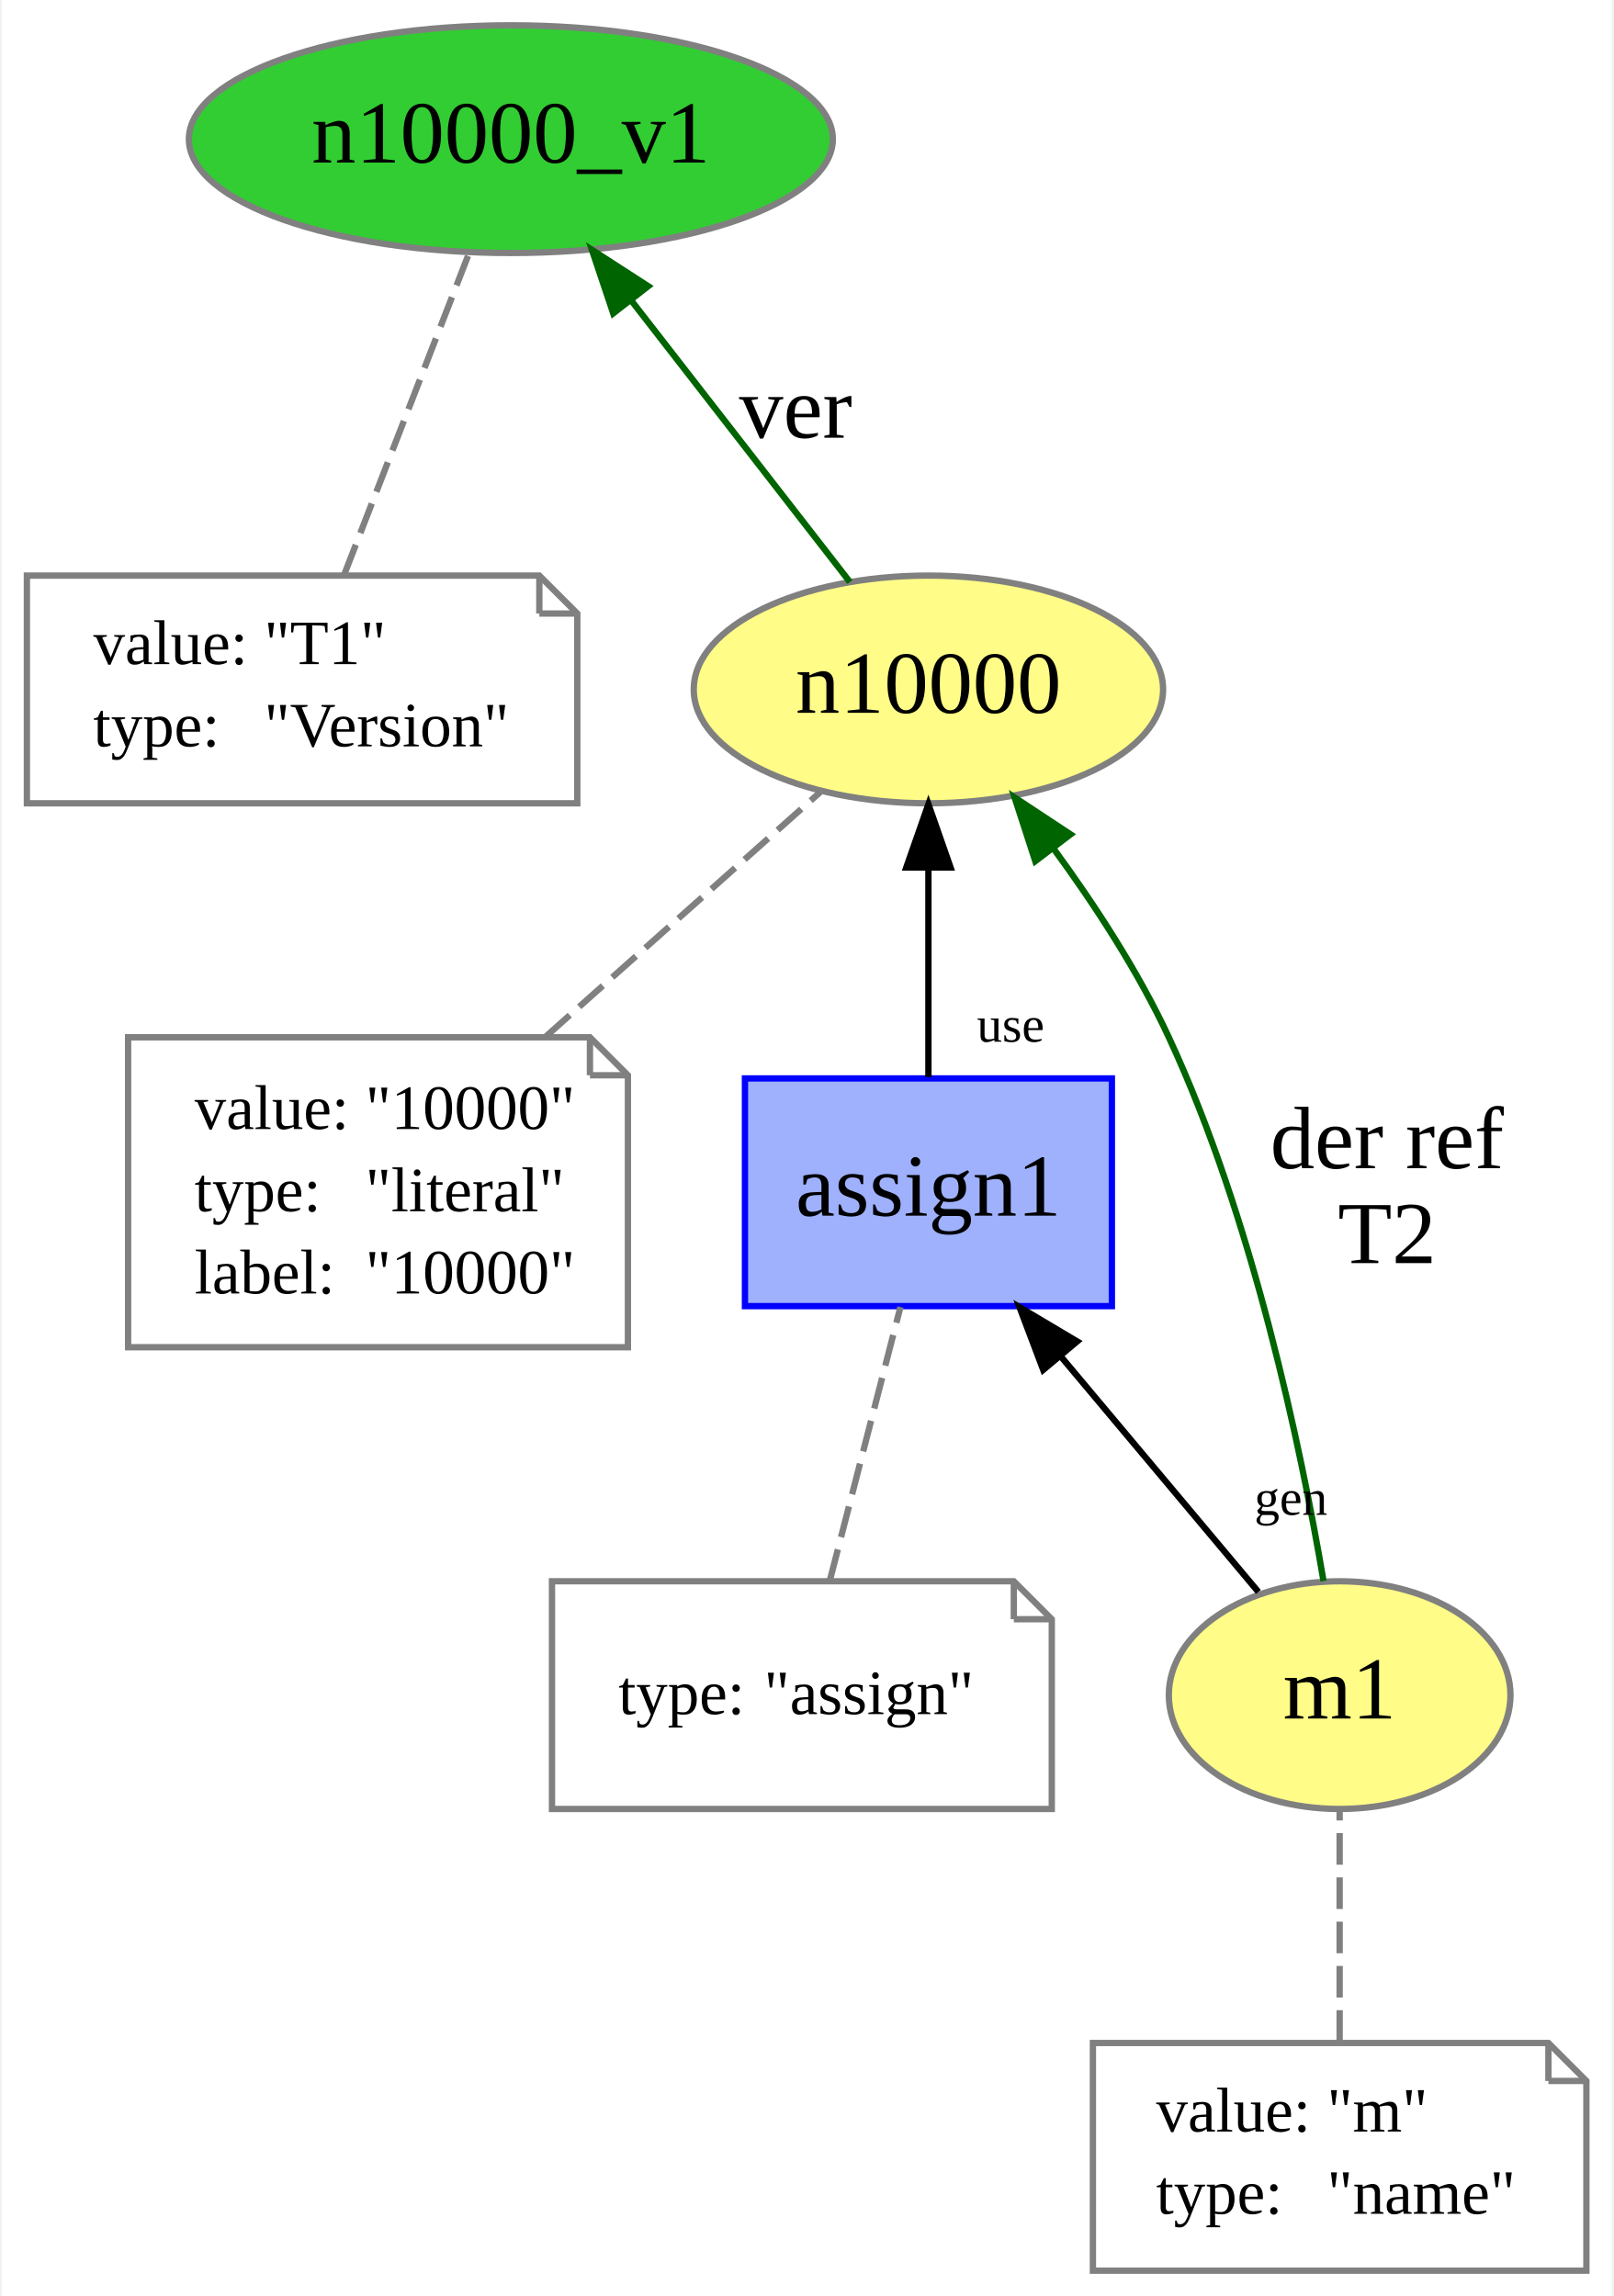
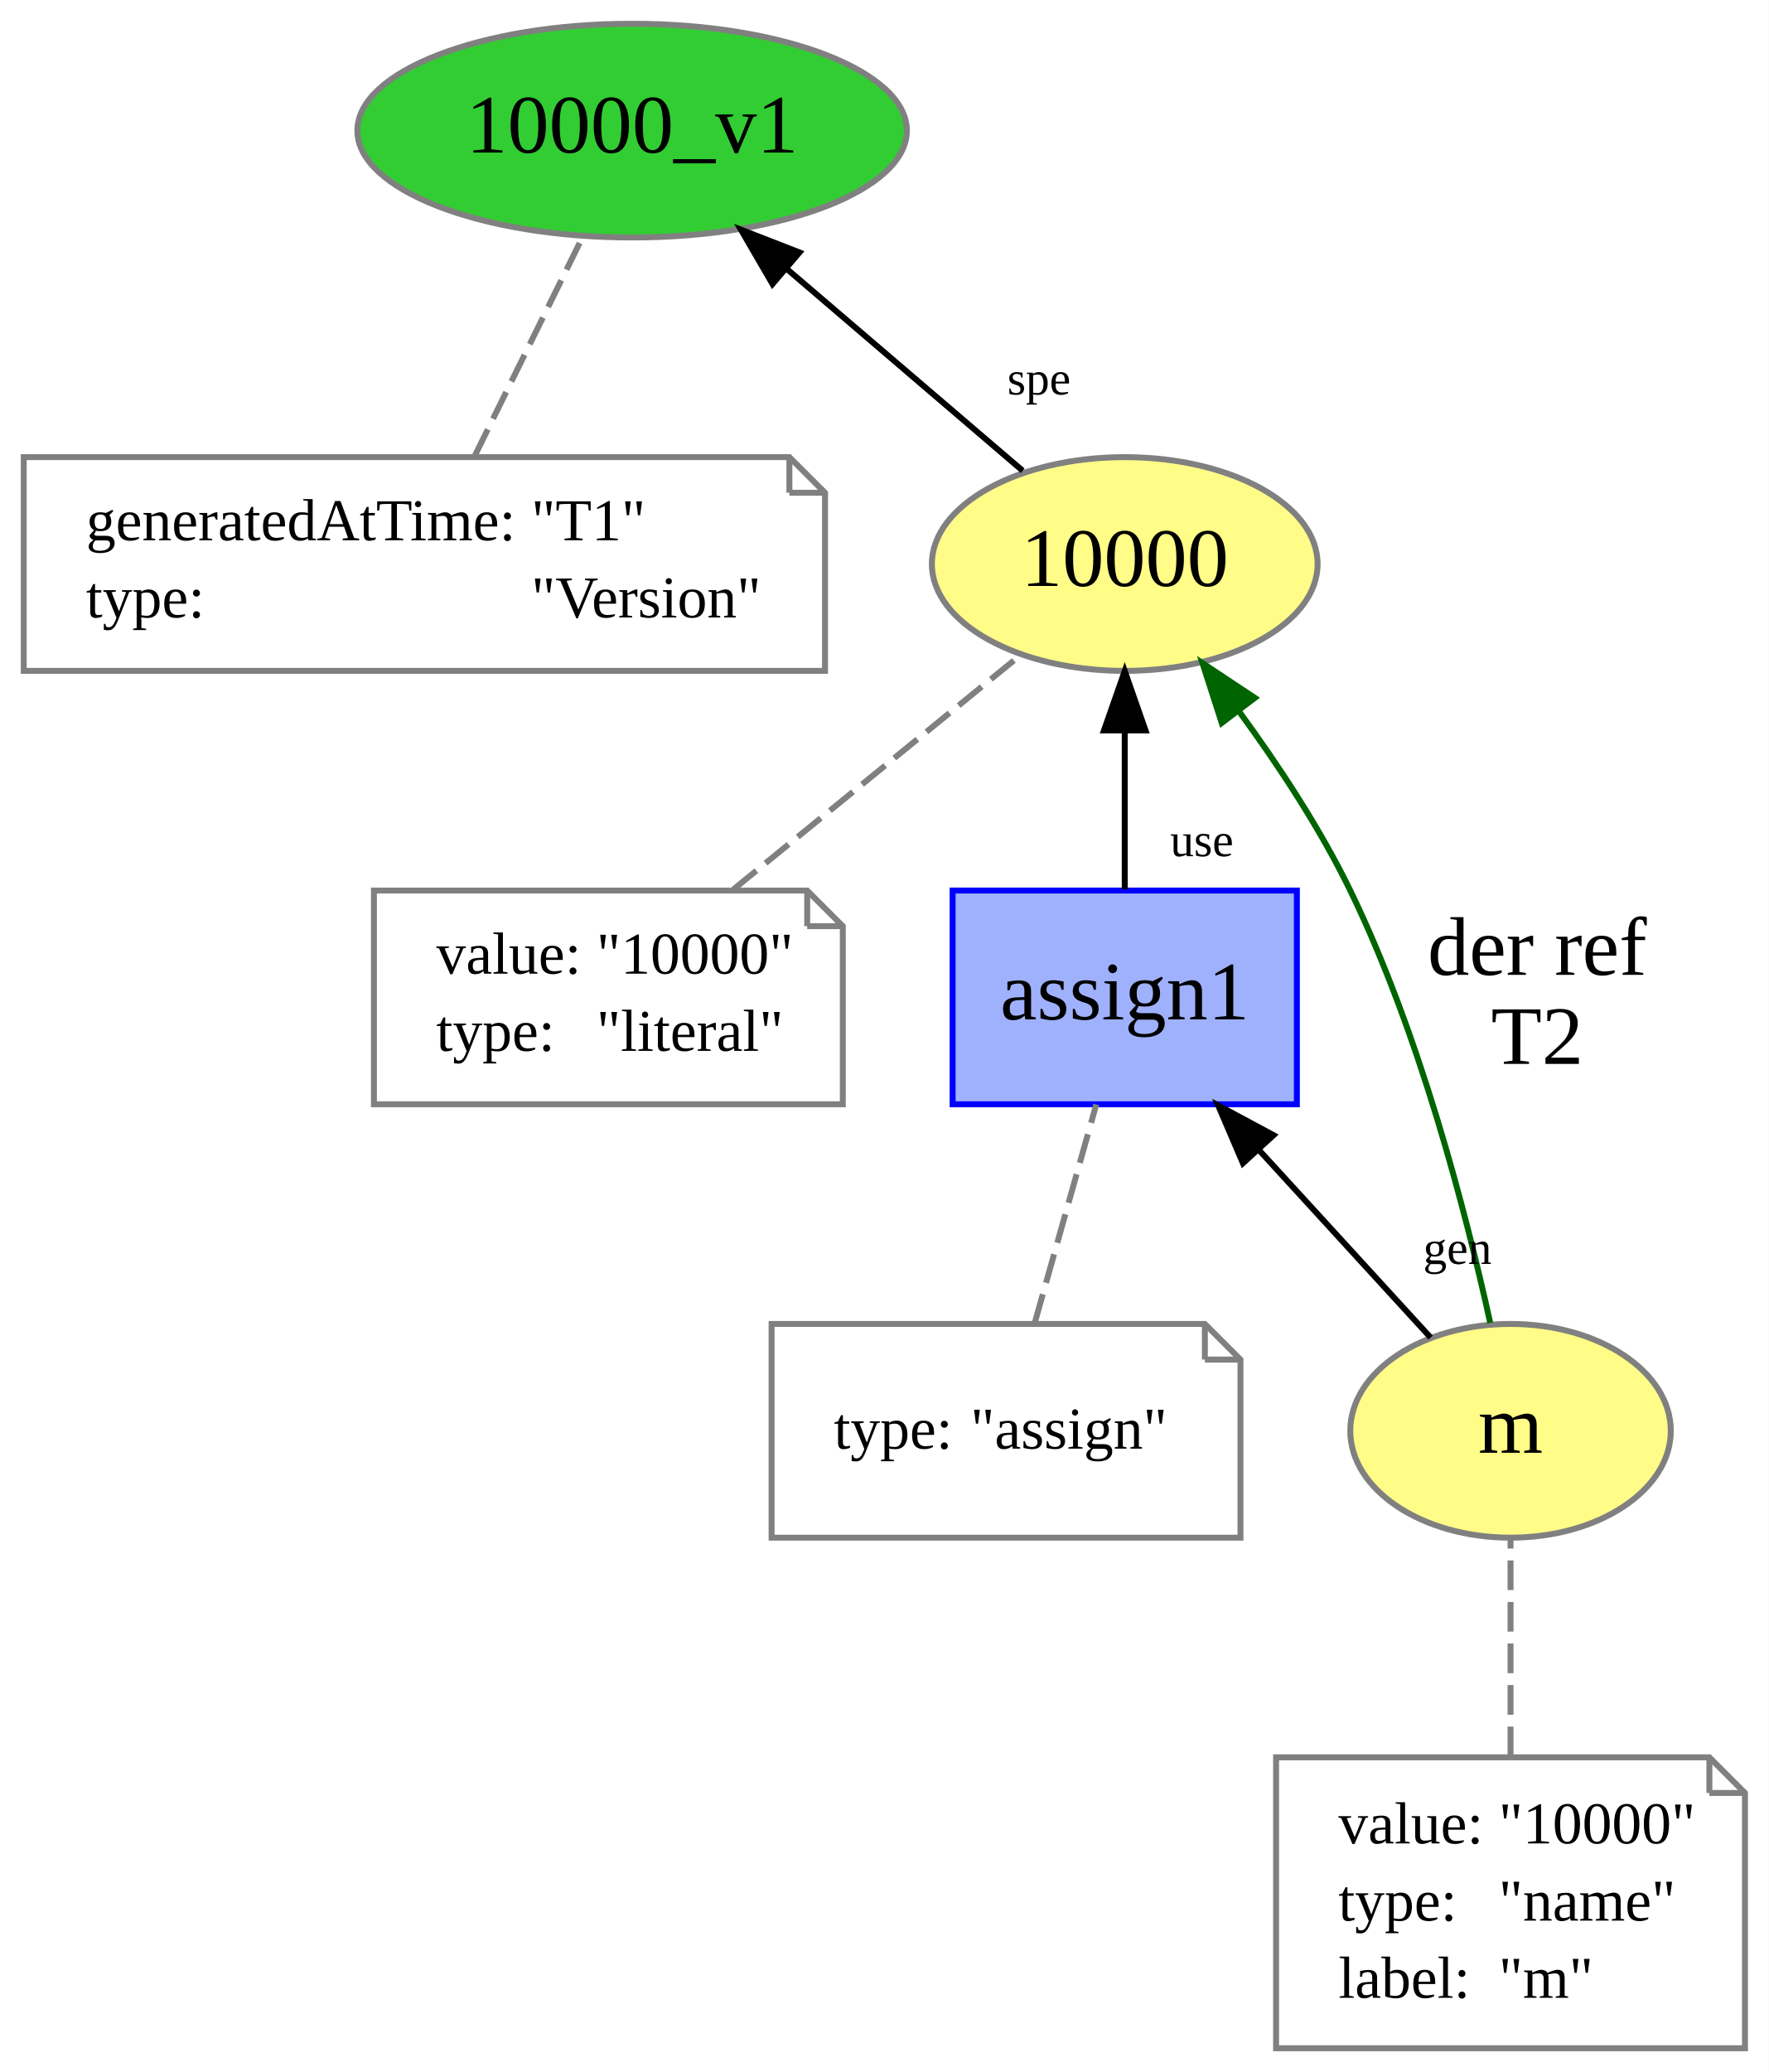
- <svg xmlns="http://www.w3.org/2000/svg" xmlns:xlink="http://www.w3.org/1999/xlink" width="255pt" height="363pt" viewBox="0.00 0.00 254.50 363.00">
-   <g id="graph0" class="graph" transform="scale(1 1) rotate(0) translate(4 359)">
-     <polygon fill="white" stroke="none" points="-4,4 -4,-359 250.5,-359 250.5,4 -4,4" />
+ <svg xmlns="http://www.w3.org/2000/svg" xmlns:xlink="http://www.w3.org/1999/xlink" width="298pt" height="349pt" viewBox="0.00 0.00 298.00 349.00">
+   <g id="graph0" class="graph" transform="scale(1 1) rotate(0) translate(4 345)">
+     <polygon fill="white" stroke="none" points="-4,4 -4,-345 294,-345 294,4 -4,4" />
    <g id="node1" class="node">
      <g id="a_node1">
-         <a xlink:href="http://example.org/n10000" xlink:title="n10000">
-           <ellipse fill="#fffc87" stroke="#808080" cx="142.5" cy="-250" rx="37.093" ry="18" />
-           <text text-anchor="middle" x="142.5" y="-246.3" font-family="Times New Roman,serif" font-size="14.00">n10000</text>
+         <a xlink:href="http://example.org/10000" xlink:title="10000">
+           <ellipse fill="#fffc87" stroke="#808080" cx="185.5" cy="-250" rx="32.494" ry="18" />
+           <text text-anchor="middle" x="185.5" y="-246.3" font-family="Times New Roman,serif" font-size="14.00">10000</text>
        </a>
      </g>
    </g>
    <g id="node3" class="node">
      <g id="a_node3">
-         <a xlink:href="http://example.org/n10000_v1" xlink:title="n10000_v1">
-           <ellipse fill="#32cd32" stroke="#808080" cx="76.5" cy="-337" rx="50.892" ry="18" />
-           <text text-anchor="middle" x="76.5" y="-333.3" font-family="Times New Roman,serif" font-size="14.00">n10000_v1</text>
+         <a xlink:href="http://example.org/10000_v1" xlink:title="10000_v1">
+           <ellipse fill="#32cd32" stroke="#808080" cx="102.5" cy="-323" rx="46.292" ry="18" />
+           <text text-anchor="middle" x="102.5" y="-319.3" font-family="Times New Roman,serif" font-size="14.00">10000_v1</text>
        </a>
      </g>
    </g>
    <g id="edge3" class="edge">
-       <path fill="none" stroke="darkgreen" d="M130.086,-266.988C120.347,-279.53 106.625,-297.203 95.505,-311.523" />
-       <polygon fill="darkgreen" stroke="darkgreen" points="92.677,-309.459 89.309,-319.504 98.206,-313.752 92.677,-309.459" />
-       <text text-anchor="middle" x="121.5" y="-289.8" font-family="Times New Roman,serif" font-size="14.00">ver</text>
+       <path fill="none" stroke="black" d="M168.302,-265.711C156.82,-275.533 141.506,-288.633 128.541,-299.724" />
+       <polygon fill="black" stroke="black" points="126.151,-297.163 120.827,-306.323 130.701,-302.482 126.151,-297.163" />
+       <text text-anchor="middle" x="171.047" y="-278.558" font-family="Times New Roman,serif" font-size="8.00">spe</text>
    </g>
    <g id="node2" class="node">
-       <polygon fill="none" stroke="gray" points="89,-195 16,-195 16,-146 95,-146 95,-189 89,-195" />
-       <polyline fill="none" stroke="gray" points="89,-195 89,-189 " />
-       <polyline fill="none" stroke="gray" points="95,-189 89,-189 " />
-       <text text-anchor="start" x="26.5" y="-180.5" font-family="Times New Roman,serif" font-size="10.00">value:</text>
-       <text text-anchor="start" x="53.5" y="-180.5" font-family="Times New Roman,serif" font-size="10.00">"10000"</text>
-       <text text-anchor="start" x="26.5" y="-167.5" font-family="Times New Roman,serif" font-size="10.00">type:</text>
-       <text text-anchor="start" x="53.5" y="-167.5" font-family="Times New Roman,serif" font-size="10.00">"literal"</text>
-       <text text-anchor="start" x="26.5" y="-154.5" font-family="Times New Roman,serif" font-size="10.00">label:</text>
-       <text text-anchor="start" x="53.5" y="-154.5" font-family="Times New Roman,serif" font-size="10.00">"10000"</text>
+       <polygon fill="none" stroke="gray" points="132,-195 59,-195 59,-159 138,-159 138,-189 132,-195" />
+       <polyline fill="none" stroke="gray" points="132,-195 132,-189 " />
+       <polyline fill="none" stroke="gray" points="138,-189 132,-189 " />
+       <text text-anchor="start" x="69.5" y="-181" font-family="Times New Roman,serif" font-size="10.00">value:</text>
+       <text text-anchor="start" x="96.5" y="-181" font-family="Times New Roman,serif" font-size="10.00">"10000"</text>
+       <text text-anchor="start" x="69.5" y="-168" font-family="Times New Roman,serif" font-size="10.00">type:</text>
+       <text text-anchor="start" x="96.5" y="-168" font-family="Times New Roman,serif" font-size="10.00">"literal"</text>
    </g>
    <g id="edge1" class="edge">
-       <path fill="none" stroke="gray" stroke-dasharray="5,2" d="M82.076,-195.174C96.167,-207.727 113.067,-222.781 125.406,-233.772" />
+       <path fill="none" stroke="gray" stroke-dasharray="5,2" d="M119.56,-195.187C134.345,-207.253 153.893,-223.206 167.858,-234.603" />
    </g>
    <g id="node4" class="node">
-       <polygon fill="none" stroke="gray" points="81,-268 0,-268 0,-232 87,-232 87,-262 81,-268" />
-       <polyline fill="none" stroke="gray" points="81,-268 81,-262 " />
-       <polyline fill="none" stroke="gray" points="87,-262 81,-262 " />
-       <text text-anchor="start" x="10.5" y="-254" font-family="Times New Roman,serif" font-size="10.00">value:</text>
-       <text text-anchor="start" x="37.5" y="-254" font-family="Times New Roman,serif" font-size="10.00">"T1"</text>
+       <polygon fill="none" stroke="gray" points="129,-268 0,-268 0,-232 135,-232 135,-262 129,-268" />
+       <polyline fill="none" stroke="gray" points="129,-268 129,-262 " />
+       <polyline fill="none" stroke="gray" points="135,-262 129,-262 " />
+       <text text-anchor="start" x="10.5" y="-254" font-family="Times New Roman,serif" font-size="10.00">generatedAtTime:</text>
+       <text text-anchor="start" x="85.5" y="-254" font-family="Times New Roman,serif" font-size="10.00">"T1"</text>
      <text text-anchor="start" x="10.5" y="-241" font-family="Times New Roman,serif" font-size="10.00">type:</text>
-       <text text-anchor="start" x="37.5" y="-241" font-family="Times New Roman,serif" font-size="10.00">"Version"</text>
+       <text text-anchor="start" x="85.5" y="-241" font-family="Times New Roman,serif" font-size="10.00">"Version"</text>
    </g>
    <g id="edge2" class="edge">
-       <path fill="none" stroke="gray" stroke-dasharray="5,2" d="M50.178,-268.201C55.941,-283.045 64.218,-304.363 69.945,-319.115" />
+       <path fill="none" stroke="gray" stroke-dasharray="5,2" d="M75.972,-268.187C81.475,-279.35 88.618,-293.84 94.106,-304.971" />
    </g>
    <g id="node5" class="node">
      <g id="a_node5">
-         <a xlink:href="http://example.org/m1" xlink:title="m1">
-           <ellipse fill="#fffc87" stroke="#808080" cx="207.5" cy="-91" rx="27" ry="18" />
-           <text text-anchor="middle" x="207.5" y="-87.3" font-family="Times New Roman,serif" font-size="14.00">m1</text>
+         <a xlink:href="http://example.org/m" xlink:title="m">
+           <ellipse fill="#fffc87" stroke="#808080" cx="250.5" cy="-104" rx="27" ry="18" />
+           <text text-anchor="middle" x="250.5" y="-100.3" font-family="Times New Roman,serif" font-size="14.00">m</text>
        </a>
      </g>
    </g>
    <g id="edge8" class="edge">
-       <path fill="none" stroke="darkgreen" d="M204.951,-109.043C201.389,-130.004 193.815,-166.33 180.5,-195 175.67,-205.4 168.812,-215.918 162.25,-224.873" />
-       <polygon fill="darkgreen" stroke="darkgreen" points="159.393,-222.847 156.123,-232.925 164.964,-227.086 159.393,-222.847" />
-       <text text-anchor="middle" x="215" y="-174.3" font-family="Times New Roman,serif" font-size="14.00">der ref</text>
-       <text text-anchor="middle" x="215" y="-159.3" font-family="Times New Roman,serif" font-size="14.00">T2</text>
+       <path fill="none" stroke="darkgreen" d="M247.076,-122.193C242.985,-140.769 235.193,-170.937 223.5,-195 218.412,-205.47 211.382,-216.131 204.75,-225.183" />
+       <polygon fill="darkgreen" stroke="darkgreen" points="201.841,-223.227 198.591,-233.311 207.42,-227.455 201.841,-223.227" />
+       <text text-anchor="middle" x="255" y="-180.8" font-family="Times New Roman,serif" font-size="14.00">der ref</text>
+       <text text-anchor="middle" x="255" y="-165.8" font-family="Times New Roman,serif" font-size="14.00">T2</text>
    </g>
    <g id="node7" class="node">
      <g id="a_node7">
        <a xlink:href="http://example.org/assign1" xlink:title="assign1">
-           <polygon fill="#9fb1fc" stroke="#0000ff" points="171.5,-188.5 113.5,-188.5 113.5,-152.5 171.5,-152.5 171.5,-188.5" />
-           <text text-anchor="middle" x="142.5" y="-166.8" font-family="Times New Roman,serif" font-size="14.00">assign1</text>
+           <polygon fill="#9fb1fc" stroke="#0000ff" points="214.5,-195 156.5,-195 156.5,-159 214.5,-159 214.5,-195" />
+           <text text-anchor="middle" x="185.5" y="-173.3" font-family="Times New Roman,serif" font-size="14.00">assign1</text>
        </a>
      </g>
    </g>
    <g id="edge7" class="edge">
-       <path fill="none" stroke="black" d="M194.658,-107.312C185.735,-117.95 173.646,-132.365 163.352,-144.637" />
-       <polygon fill="black" stroke="black" points="160.644,-142.421 156.899,-152.332 166.007,-146.919 160.644,-142.421" />
-       <text text-anchor="middle" x="199.792" y="-119.506" font-family="Times New Roman,serif" font-size="8.00">gen</text>
+       <path fill="none" stroke="black" d="M237.032,-119.711C228.654,-128.863 217.67,-140.861 207.996,-151.427" />
+       <polygon fill="black" stroke="black" points="205.411,-149.068 201.24,-158.807 210.574,-153.795 205.411,-149.068" />
+       <text text-anchor="middle" x="241.549" y="-132.115" font-family="Times New Roman,serif" font-size="8.00">gen</text>
    </g>
    <g id="node6" class="node">
-       <polygon fill="none" stroke="gray" points="240.5,-36 168.5,-36 168.5,-0 246.5,-0 246.5,-30 240.5,-36" />
-       <polyline fill="none" stroke="gray" points="240.5,-36 240.5,-30 " />
-       <polyline fill="none" stroke="gray" points="246.5,-30 240.5,-30 " />
-       <text text-anchor="start" x="178.5" y="-22" font-family="Times New Roman,serif" font-size="10.00">value:</text>
-       <text text-anchor="start" x="205.5" y="-22" font-family="Times New Roman,serif" font-size="10.00">"m"</text>
-       <text text-anchor="start" x="178.5" y="-9" font-family="Times New Roman,serif" font-size="10.00">type:</text>
-       <text text-anchor="start" x="205.5" y="-9" font-family="Times New Roman,serif" font-size="10.00">"name"</text>
+       <polygon fill="none" stroke="gray" points="284,-49 211,-49 211,-0 290,-0 290,-43 284,-49" />
+       <polyline fill="none" stroke="gray" points="284,-49 284,-43 " />
+       <polyline fill="none" stroke="gray" points="290,-43 284,-43 " />
+       <text text-anchor="start" x="221.5" y="-34.5" font-family="Times New Roman,serif" font-size="10.00">value:</text>
+       <text text-anchor="start" x="248.5" y="-34.5" font-family="Times New Roman,serif" font-size="10.00">"10000"</text>
+       <text text-anchor="start" x="221.5" y="-21.5" font-family="Times New Roman,serif" font-size="10.00">type:</text>
+       <text text-anchor="start" x="248.5" y="-21.5" font-family="Times New Roman,serif" font-size="10.00">"name"</text>
+       <text text-anchor="start" x="221.5" y="-8.5" font-family="Times New Roman,serif" font-size="10.00">label:</text>
+       <text text-anchor="start" x="248.5" y="-8.5" font-family="Times New Roman,serif" font-size="10.00">"m"</text>
    </g>
    <g id="edge4" class="edge">
-       <path fill="none" stroke="gray" stroke-dasharray="5,2" d="M207.5,-36.187C207.5,-47.35 207.5,-61.84 207.5,-72.971" />
+       <path fill="none" stroke="gray" stroke-dasharray="5,2" d="M250.5,-49.174C250.5,-60.925 250.5,-74.869 250.5,-85.62" />
    </g>
    <g id="edge6" class="edge">
-       <path fill="none" stroke="black" d="M142.5,-188.7C142.5,-198.432 142.5,-210.824 142.5,-221.84" />
-       <polygon fill="black" stroke="black" points="139,-221.848 142.5,-231.848 146,-221.848 139,-221.848" />
-       <text text-anchor="middle" x="155.49" y="-194.3" font-family="Times New Roman,serif" font-size="8.00">use</text>
+       <path fill="none" stroke="black" d="M185.5,-195.187C185.5,-203.211 185.5,-212.953 185.5,-221.931" />
+       <polygon fill="black" stroke="black" points="182,-221.971 185.5,-231.971 189,-221.971 182,-221.971" />
+       <text text-anchor="middle" x="198.49" y="-200.787" font-family="Times New Roman,serif" font-size="8.00">use</text>
    </g>
    <g id="node8" class="node">
-       <polygon fill="none" stroke="gray" points="156,-109 83,-109 83,-73 162,-73 162,-103 156,-109" />
-       <polyline fill="none" stroke="gray" points="156,-109 156,-103 " />
-       <polyline fill="none" stroke="gray" points="162,-103 156,-103 " />
-       <text text-anchor="start" x="93.5" y="-88" font-family="Times New Roman,serif" font-size="10.00">type:</text>
-       <text text-anchor="start" x="116.5" y="-88" font-family="Times New Roman,serif" font-size="10.00">"assign"</text>
+       <polygon fill="none" stroke="gray" points="199,-122 126,-122 126,-86 205,-86 205,-116 199,-122" />
+       <polyline fill="none" stroke="gray" points="199,-122 199,-116 " />
+       <polyline fill="none" stroke="gray" points="205,-116 199,-116 " />
+       <text text-anchor="start" x="136.5" y="-101" font-family="Times New Roman,serif" font-size="10.00">type:</text>
+       <text text-anchor="start" x="159.5" y="-101" font-family="Times New Roman,serif" font-size="10.00">"assign"</text>
    </g>
    <g id="edge5" class="edge">
-       <path fill="none" stroke="gray" stroke-dasharray="5,2" d="M126.939,-109.2C130.253,-122.043 134.762,-139.517 138.074,-152.348" />
+       <path fill="none" stroke="gray" stroke-dasharray="5,2" d="M170.341,-122.187C173.486,-133.35 177.568,-147.84 180.703,-158.971" />
    </g>
  </g>
</svg>
